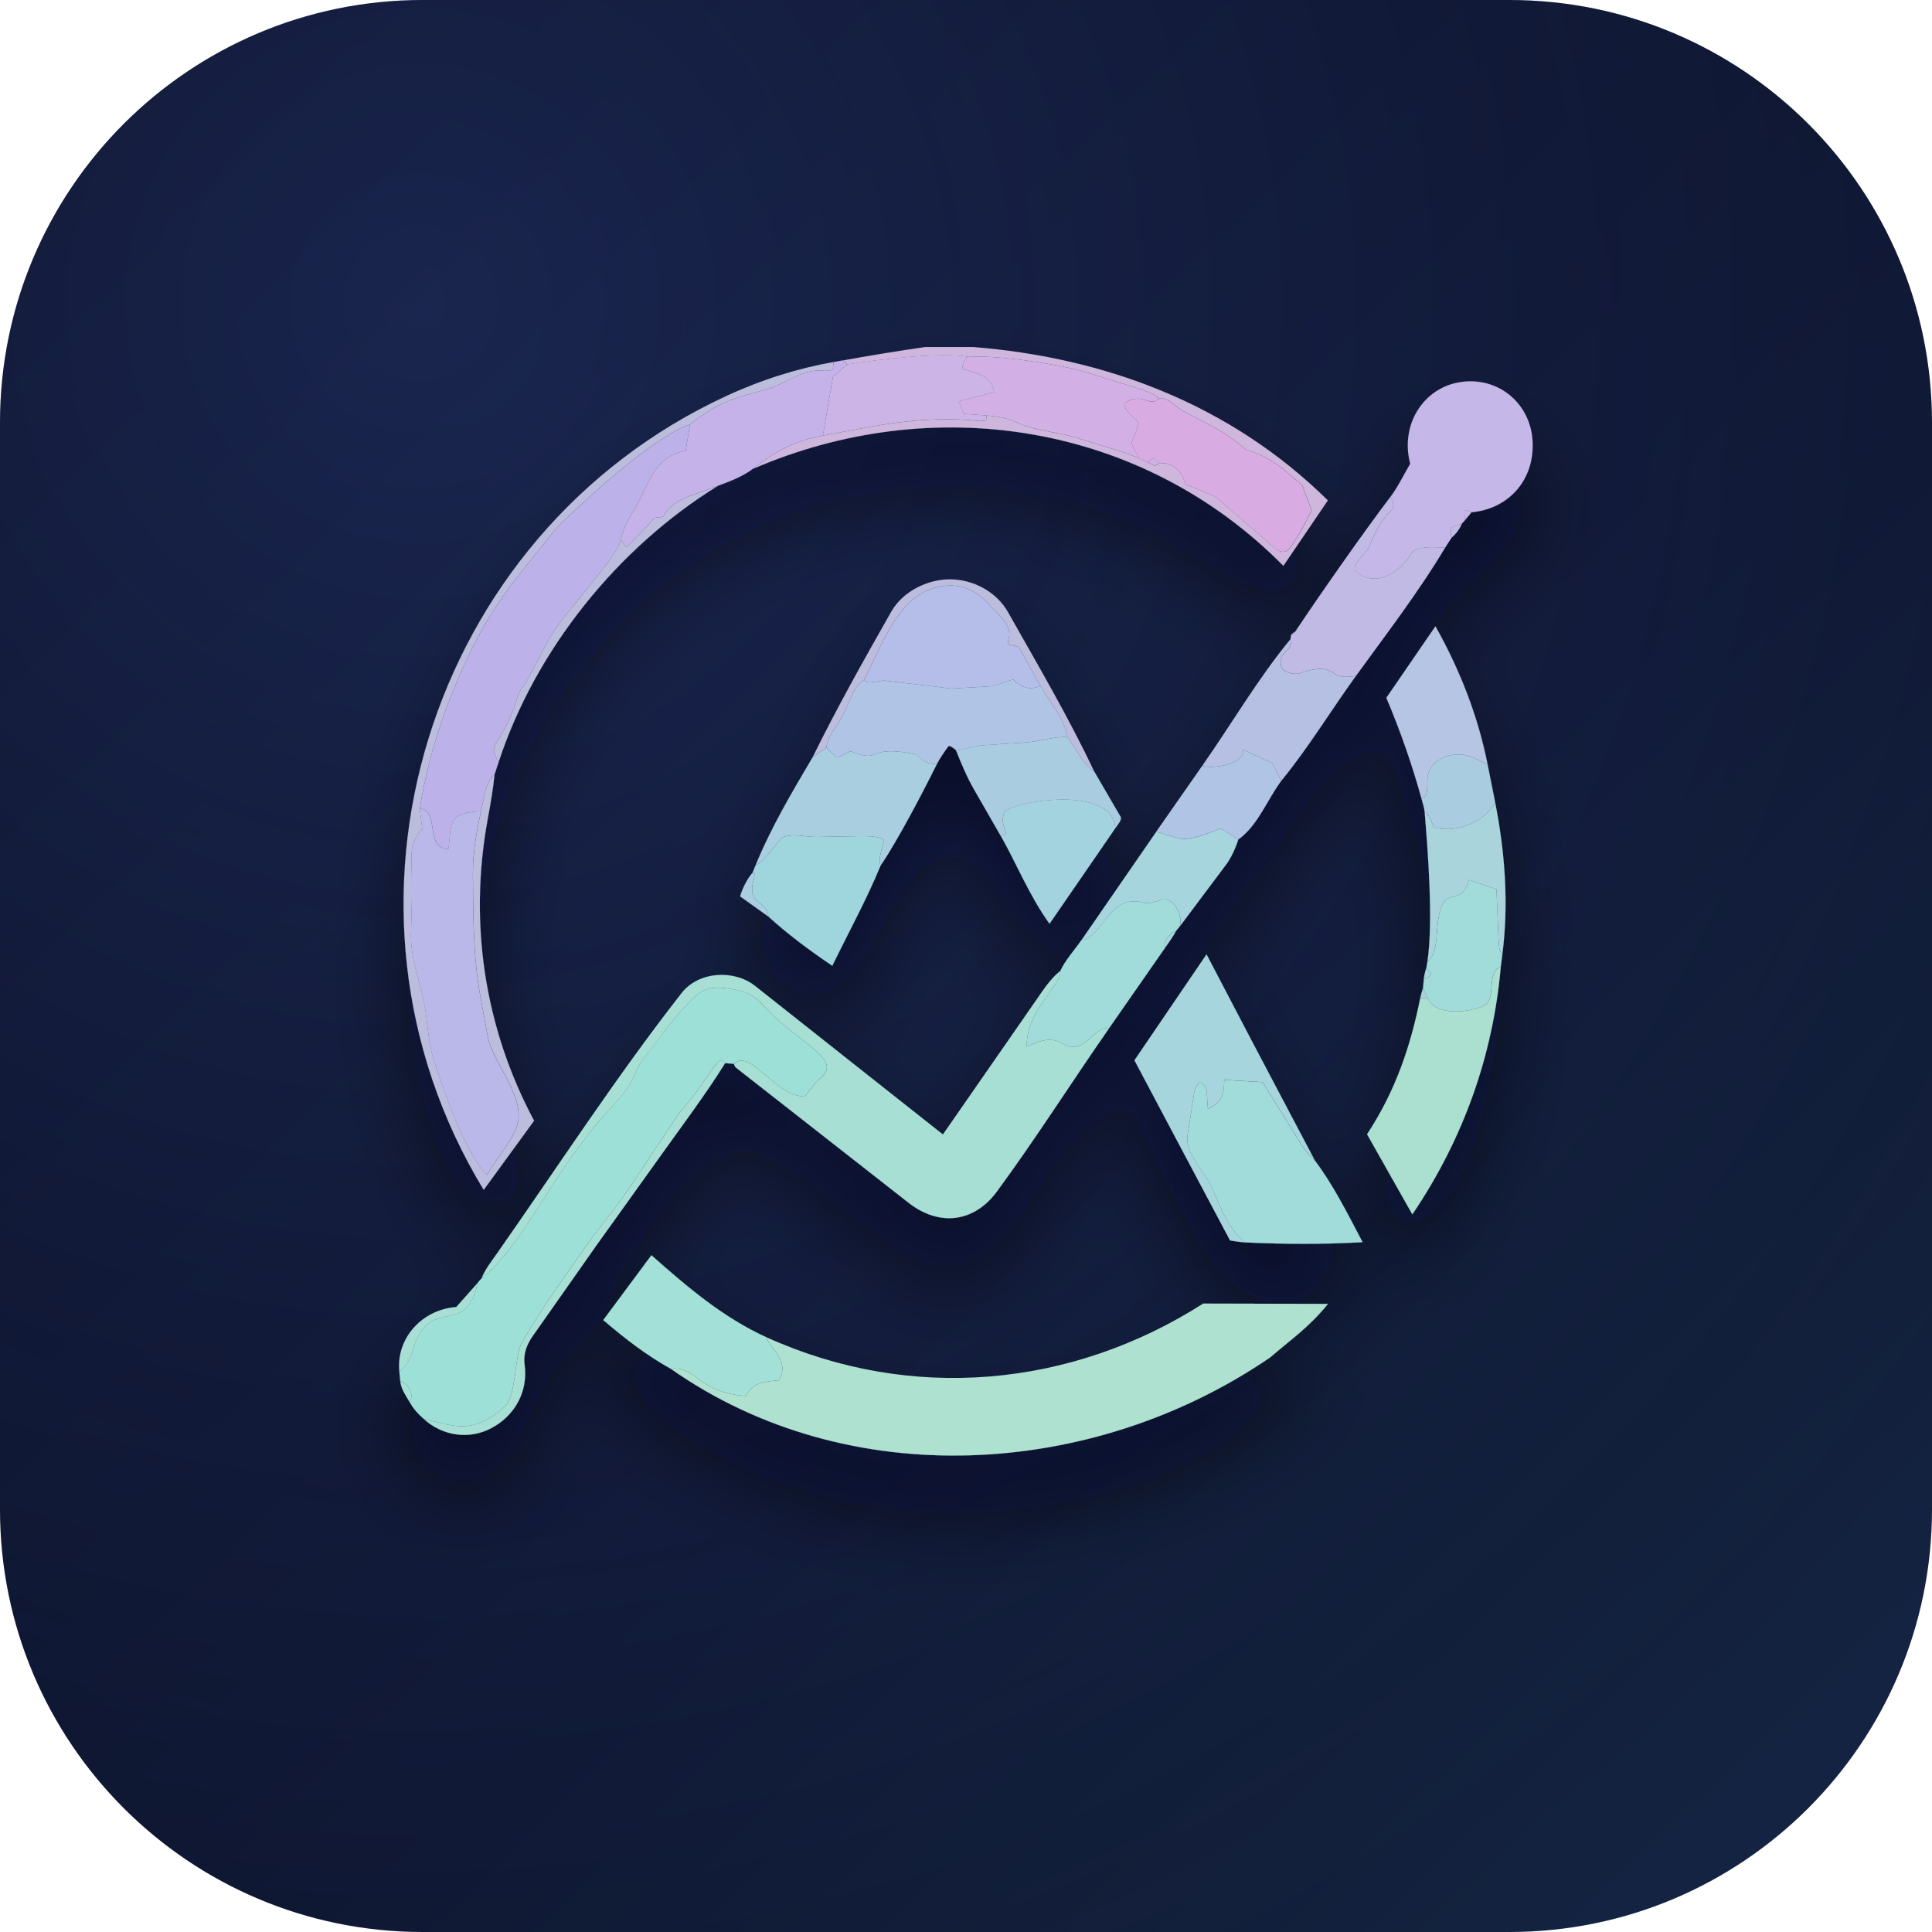
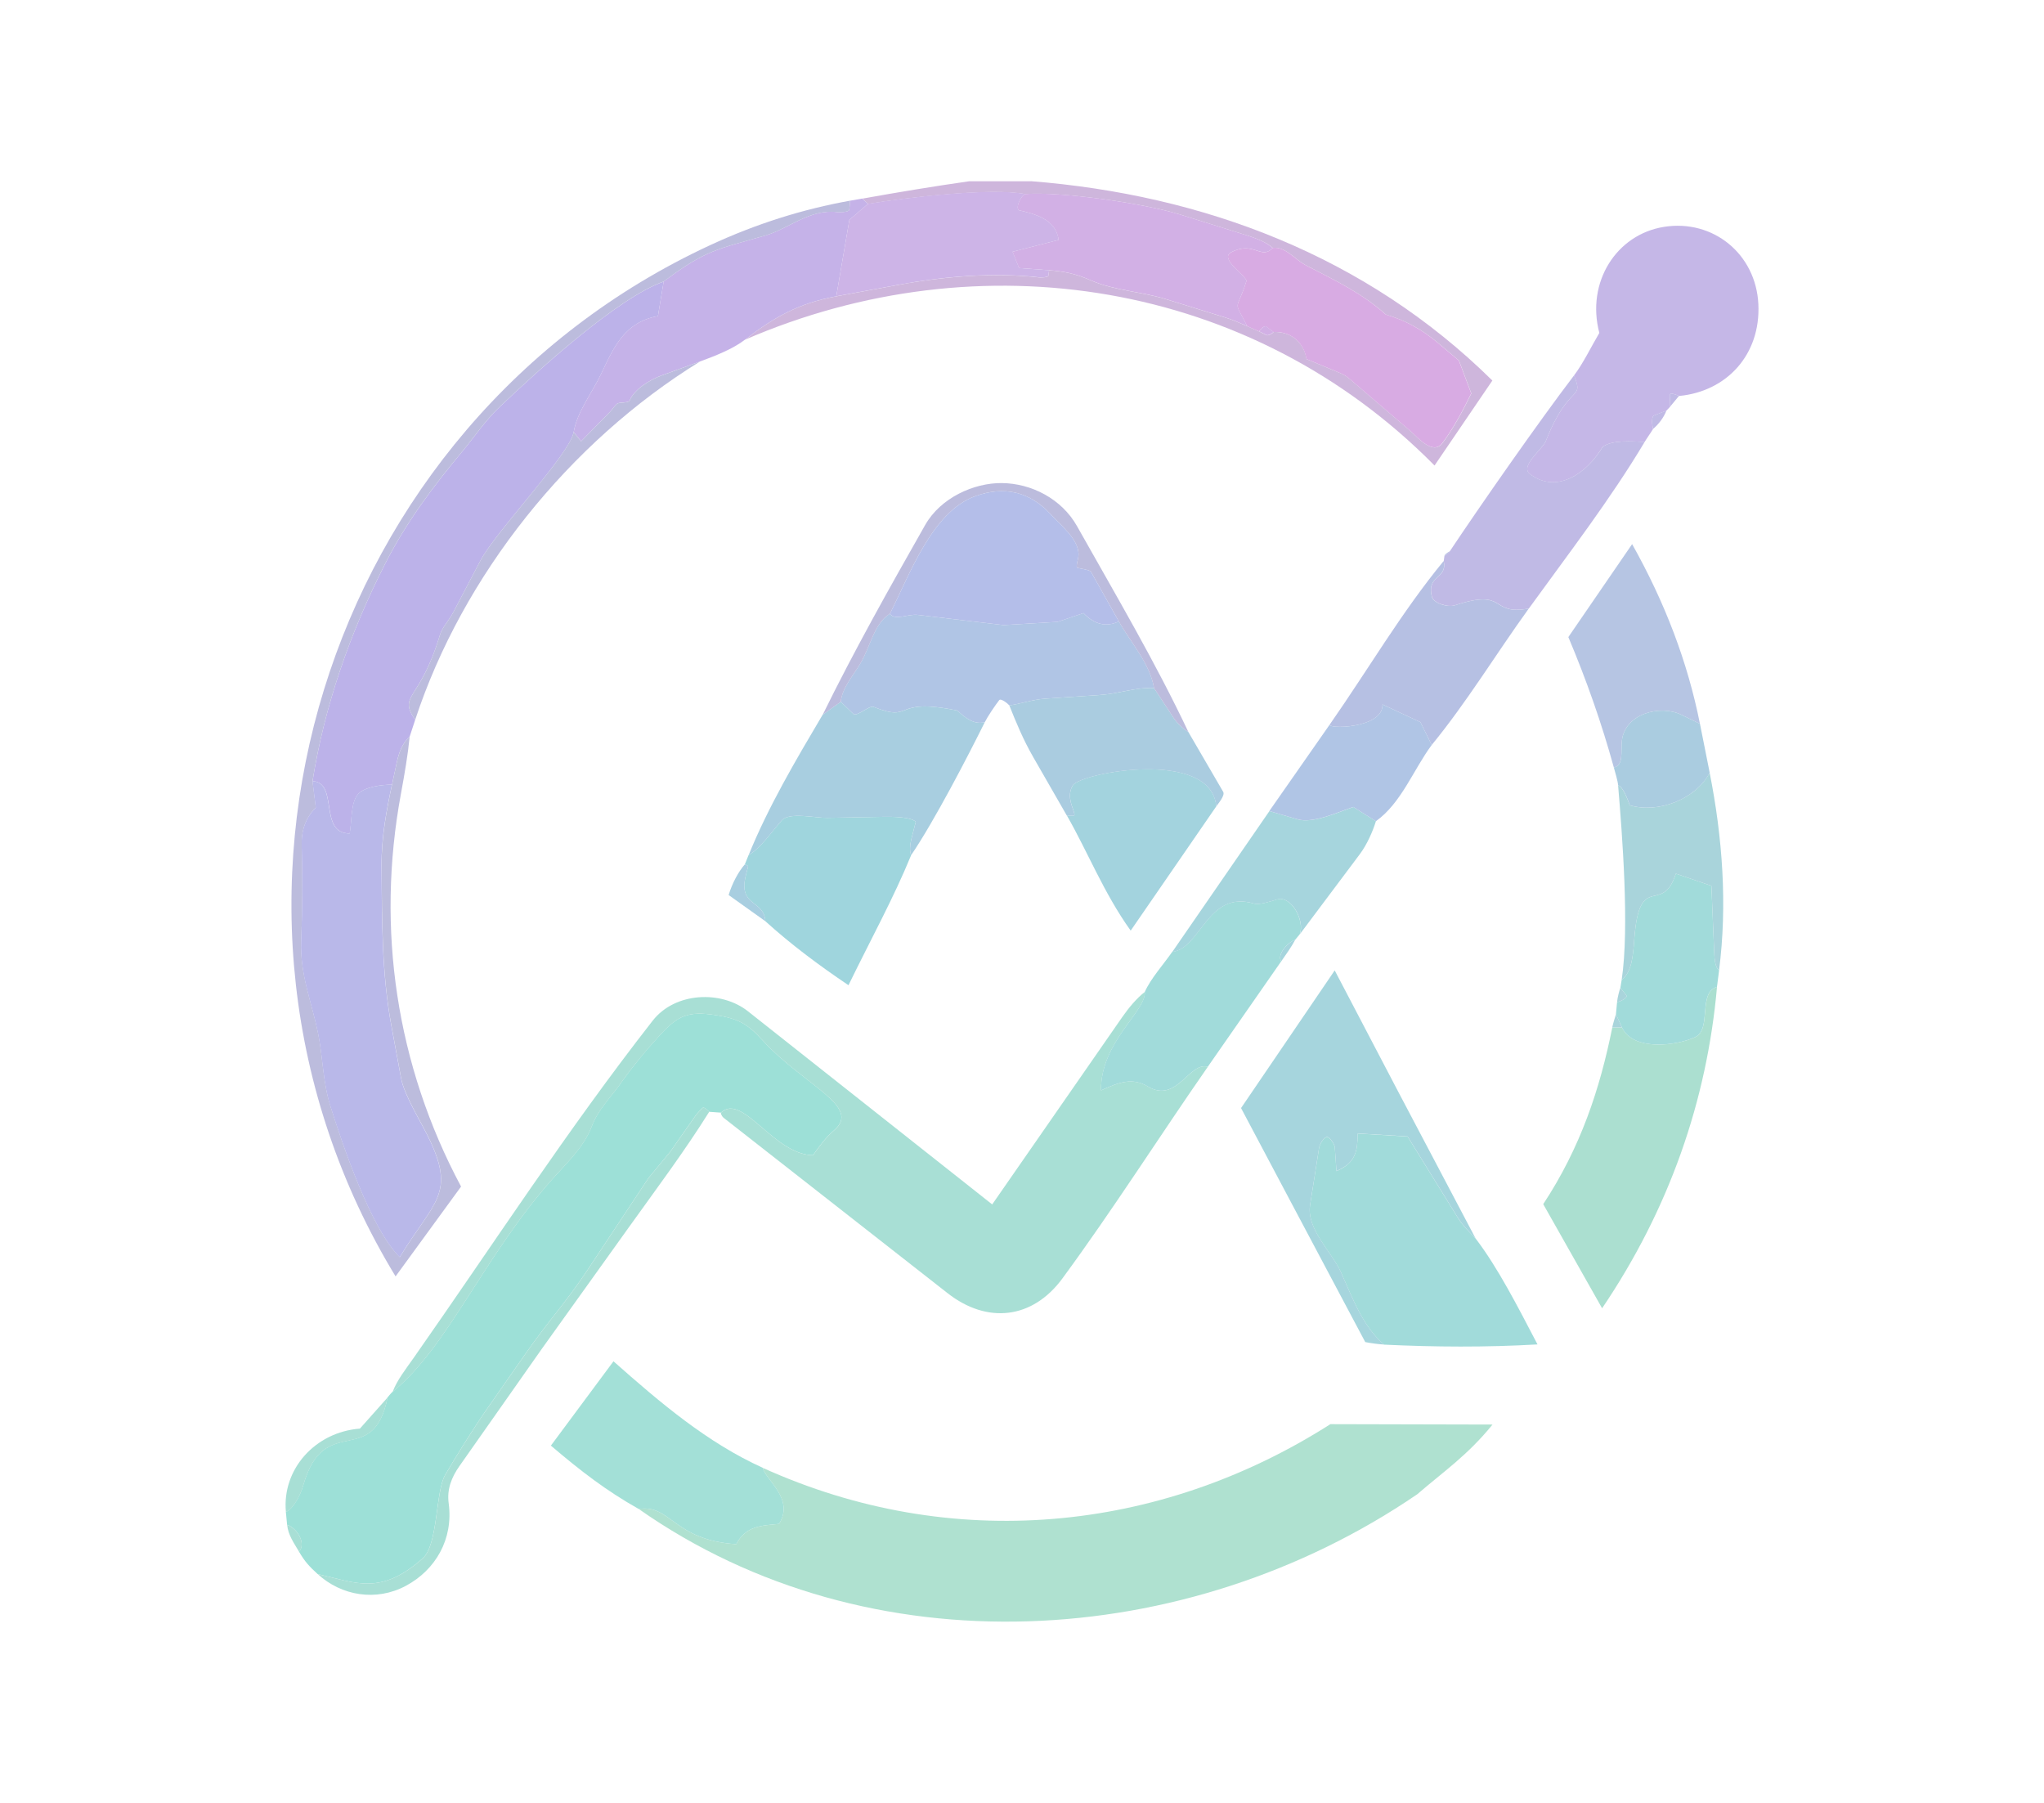
- <svg xmlns="http://www.w3.org/2000/svg" viewBox="0 0 1024 1024" role="img" aria-label="AlgoBets Ai app icon">
+ <svg xmlns="http://www.w3.org/2000/svg" id="Layer_1" version="1.1" viewBox="0 0 463.76 409">
  <defs>
-     <linearGradient id="bg" x1="0.02" y1="0.0" x2="0.98" y2="1.0">
-       <stop offset="0%" stop-color="#070b1a" />
-       <stop offset="28%" stop-color="#0b1227" />
-       <stop offset="58%" stop-color="#0f1731" />
-       <stop offset="82%" stop-color="#12203b" />
-       <stop offset="100%" stop-color="#152546" />
-     </linearGradient>
-     <radialGradient id="glow" cx="0.22" cy="0.16" r="1.05">
-       <stop offset="0%" stop-color="#5a7dff" stop-opacity="0.20" />
-       <stop offset="35%" stop-color="#4f69e1" stop-opacity="0.12" />
-       <stop offset="65%" stop-color="#3851bb" stop-opacity="0.06" />
-       <stop offset="100%" stop-color="#000000" stop-opacity="0" />
-     </radialGradient>
-     <filter id="shadow" x="-20%" y="-20%" width="140%" height="140%">
-       <feDropShadow dx="0" dy="18" stdDeviation="12" flood-color="#02040d" flood-opacity="0.55" />
-     </filter>
-   </defs>
-   <rect x="0" y="0" width="1024" height="1024" rx="224" fill="url(#bg)" />
-   <rect x="0" y="0" width="1024" height="1024" rx="224" fill="url(#glow)" />
-   <g transform="translate(95 110) scale(1.798)" filter="url(#shadow)">
-     <defs>
-       <style>
+     <style>
      .st0 {
        fill: #b6c5e3;
      }

      .st1 {
        fill: #9fd5dd;
      }

      .st2 {
        fill: #a3d3de;
      }

      .st3 {
        fill: #c0bae5;
      }

      .st4 {
        fill: #a1dbda;
      }

      .st5 {
        fill: #b4bee9;
      }

      .st6 {
        fill: #afe1d0;
      }

      .st7 {
        fill: #c5b7e7;
      }

      .st8 {
        fill: #bcb2e9;
      }

      .st9 {
        fill: #a9d4db;
      }

      .st10 {
        fill: #d2b0e5;
      }

      .st11 {
        fill: #a6d5dd;
      }

      .st12 {
        fill: #b0c5e5;
      }

      .st13 {
        fill: #b9b8e9;
      }

      .st14 {
        fill: #aacce0;
      }

      .st15 {
        fill: #c5b2e8;
      }

      .st16 {
        fill: #a3e0d7;
      }

      .st17 {
        fill: #9de0d7;
      }

      .st18 {
        fill: #abdfd0;
      }

      .st19 {
        fill: #ceb6dc;
      }

      .st20 {
        fill: #a8cee0;
      }

      .st21 {
        fill: #bcbcdd;
      }

      .st22 {
        fill: #d8abe3;
      }

      .st23 {
        fill: #a8dfd5;
      }

      .st24 {
        fill: #b6c0e3;
      }

      .st25 {
        fill: #cdb4e7;
      }
    </style>
-     </defs>
-     <path class="st6" d="M144.91,342.33c7.33-1.1,7.82,7.05,22.13,7.99,2.15-4.09,5.54-4.21,9.72-4.6,3.56-5.74-3.09-9.95-3.68-12.71,42.66,19.32,89.93,14.86,128.77-9.92l36.79.09c-5.71,7.03-11.12,10.66-17.09,15.82-52.3,35.7-124.31,40.04-176.63,3.33Z" />
-     <path class="st17" d="M163.59,252.42l-2.67-.19c-.3-.24-1.13-1.2-1.49-.9s-1.3,1.29-1.63,1.77l-5.76,8.22-4.91,5.93-13.54,20.42c-5.59,8.43-8.49,11.02-14.82,20.09l-8.3,11.9c-3.03,4.35-6.91,10.56-9.48,14.96-2.19,3.76-1.59,15.81-5.07,18.9-9.62,8.55-15.18,5.53-23.86,3.57-1.92-1.76-2.89-2.8-4.21-5.06,1.67-1.91-.42-5.33-2.71-6.11l-.28-2.91c1.66-.7,3.27-3.72,3.94-6.05,4.78-16.87,15.82-3.47,19.13-19.94.3-.34.8-1,1.14-1.27,12.54-10.13,20.57-30.6,36.23-48.24,3.39-3.81,7.14-7.23,8.97-12.01,1.46-3.82,4.16-6.38,6.38-9.5,2.79-3.94,5.77-7.57,8.98-11.07,4.15-4.52,6.39-5.63,12.88-4.62,5.01.78,7.08,1.94,10.51,5.7,9.31,10.2,22.57,14.95,16.24,20.4-1.9,1.63-3.27,3.48-4.8,5.67-8.99-.16-15.94-14.24-20.88-9.68Z" />
-     <path class="st23" d="M259.75,225.03c.34,4.36-10.06,11.36-9.94,22.35,4.24-1.94,7.14-2.97,10.68-.87,6.53,3.89,9.34-5.73,13.55-4.49-11,15.8-21.48,32.35-32.99,48.01-6.78,9.23-17.06,10.39-26.06,3.34l-50.78-39.76c-.54-.42-.76-1.19-.62-1.2,4.94-4.56,11.89,9.52,20.88,9.68,1.53-2.19,2.9-4.04,4.8-5.67,6.33-5.45-6.93-10.19-16.24-20.4-3.43-3.76-5.5-4.91-10.51-5.7-6.49-1.02-8.73.1-12.88,4.62-3.21,3.5-6.19,7.13-8.98,11.07-2.21,3.12-4.92,5.68-6.38,9.5-1.82,4.78-5.58,8.2-8.97,12.01-15.66,17.64-23.69,38.11-36.23,48.24,1.07-2.75,2.84-4.95,4.84-7.8,18.05-25.75,34.88-51.73,54.17-76.41,5.12-6.54,15.6-6.89,21.61-2.13l55.42,43.82,29.45-42.42c1.59-2.29,3.38-4.4,5.18-5.79Z" />
-     <path class="st7" d="M380.94,89.82c-.69-.28-2.1-.88-2.08-.2l.08,2.64-.85.9-2.79,1.09c-.73.28-.39,2.58-.24,3.07-.49.82-1.45,2.16-1.93,2.97-2.68-.21-7.65-.5-9.56,1.16-3.62,6.06-10.43,10.69-16.49,6.07-2.27-1.84,2.87-5.53,3.64-7.46,5.35-13.49,8.76-8.95,6.41-14.89,2.02-2.64,3.88-6.49,5.74-9.64-3.03-11.51,3.86-22.33,14.65-24.06,11.16-1.79,20.87,6.15,21.43,17.5.57,11.49-7.19,19.85-17.99,20.86Z" />
-     <g>
-       <path class="st4" d="M334.76,280.92c5.09,6.65,9.58,15.47,14.08,24.08-11.7.68-23.29.6-34.81.05-4.87-4.23-6.99-10.22-9.84-16.54-1.99-4.42-7.81-9.67-6.95-15.11l2.04-12.96c.13-.81,1.08-2.54,1.87-2.47.58.05,1.65,1.64,1.7,2.31l.38,5.41c4.42-1.93,4.76-4.53,4.82-8.53l11.31.67,11.43,18.47c1.13,1.83,2.89,3.49,3.97,4.64Z" />
-       <path class="st11" d="M334.76,280.92c-1.08-1.14-2.84-2.81-3.97-4.64l-11.43-18.47-11.31-.67c-.06,4.01-.4,6.61-4.82,8.53l-.38-5.41c-.05-.68-1.12-2.26-1.7-2.31-.78-.07-1.74,1.66-1.87,2.47l-2.04,12.96c-.86,5.44,4.96,10.69,6.95,15.11,2.85,6.32,4.96,12.32,9.84,16.54-1.1-.05-3.1-.32-4.27-.56l-16.68-31.4-11.5-21.69,21.25-31.23,14.39,27.48,17.54,33.26Z" />
-     </g>
-     <path class="st16" d="M173.08,333.01c.59,2.75,7.25,6.97,3.68,12.71-4.18.39-7.56.51-9.72,4.6-14.31-.93-14.8-9.09-22.13-7.99-7.35-4.14-13.07-8.54-19.92-14.37l14.2-19.13c10.71,9.49,21.32,18.48,33.89,24.17Z" />
-     <path class="st4" d="M294.91,211.94l-1.04,1.25c-1.76.62-4.21,3.41-3.18,4.9l-16.66,23.93c-4.21-1.23-7.02,8.38-13.55,4.49-3.54-2.1-6.44-1.07-10.68.87-.12-11,10.28-17.99,9.94-22.35,1.35-3.06,4.31-6.31,6.2-9.06,6.6-.87,7.99-14.06,18.53-11,1.3.38,3.59-.43,5.29-.93,3.22-.94,6.32,4.85,5.14,7.89Z" />
-     <path class="st3" d="M373.14,100.28c-7.78,13.04-17.34,25.43-26.26,37.77-9.06,1.67-4.7-4.72-16.75-.74-1.63.54-4.88-.47-5.25-1.96-1.25-4.99,3.57-3.88,2.69-8.09l.16-1.16c.34-.26.99-.7,1.21-1.03,6.77-10.17,20.19-29.42,28.2-39.91,2.35,5.94-1.06,1.4-6.41,14.89-.77,1.93-5.9,5.63-3.64,7.46,6.07,4.61,12.87-.02,16.49-6.07,1.91-1.66,6.88-1.37,9.56-1.16Z" />
-     <path class="st24" d="M346.87,138.05c-7.43,10.28-14.02,21.19-22.03,30.96l-2.56-5.18-8.61-4.02c.25,5.6-13.26,5.68-11.87,4.42,8.56-12.25,16.22-25.39,25.75-36.96.87,4.2-3.94,3.1-2.69,8.09.37,1.49,3.62,2.5,5.25,1.96,12.05-3.98,7.69,2.41,16.75.74Z" />
-     <path class="st11" d="M312.18,186.3c-.71,2.3-2,5.27-3.66,7.49l-13.6,18.15c1.18-3.04-1.92-8.84-5.14-7.89-1.7.5-3.99,1.3-5.29.93-10.54-3.06-11.93,10.12-18.53,11l22.06-31.98,6.33,1.86c3.49,1.03,8.76-1.42,12.71-2.78l5.14,3.23Z" />
-     <path class="st12" d="M324.84,169.01c-4.11,5.52-6.91,13.21-12.66,17.29l-5.14-3.23c-3.95,1.36-9.22,3.81-12.71,2.78l-6.33-1.86,13.8-19.76c-1.39,1.26,12.12,1.18,11.87-4.42l8.61,4.02,2.56,5.18Z" />
-     <path class="st23" d="M160.92,252.22c-5.61,8.97-11.98,17.46-18.35,26.36l-8.04,11.23-11.61,16.21-18.7,26.61c-1.75,2.5-2.85,5.22-2.42,8.39,1.11,8.16-3,15.16-9.72,18.75s-14.59,2.29-20.01-2.68c8.68,1.96,14.23,4.98,23.86-3.57,3.48-3.09,2.88-15.15,5.07-18.9,2.57-4.4,6.44-10.61,9.48-14.96l8.3-11.9c6.33-9.08,9.22-11.66,14.82-20.09l13.54-20.42,4.91-5.93,5.76-8.22c.33-.48,1.28-1.47,1.63-1.77s1.18.65,1.49.9Z" />
-     <path class="st23" d="M64.87,343.03c-.92-9.65,6.57-18.14,16.79-18.93l6.28-7.06c-3.31,16.47-14.35,3.07-19.13,19.94-.66,2.33-2.28,5.35-3.94,6.05Z" />
-     <path class="st23" d="M67.86,352.04c-1.11-1.92-2.48-3.72-2.71-6.11,2.29.78,4.38,4.2,2.71,6.11Z" />
-     <path class="st11" d="M293.88,213.19c-.86,1.63-2.17,3.44-3.18,4.9-1.03-1.49,1.42-4.28,3.18-4.9Z" />
-     <path class="st3" d="M378.09,93.15c-.6,1.57-1.75,3.09-3.03,4.16-.15-.49-.49-2.79.24-3.07l2.79-1.09Z" />
-     <g>
-       <path class="st18" d="M389.57,223.9c-2.29,25.75-10.81,50.34-26.07,72.9l-13.36-23.62c8.46-12.84,12.85-26.06,15.67-40.08h2.21c2.46,5.36,12.24,4.23,16.63,2.17,3.77-1.77.54-10.11,4.92-11.37Z" />
-       <path class="st0" d="M385.7,164.21l-4.23-2.06c-4.82-2.34-12.8-.24-13.48,5.89-.28,2.48.45,5.6-1.83,6.07-2.75-9.98-6.17-19.74-10.32-29.58l14.47-21.09c7.46,13.28,12.6,26.77,15.39,40.77Z" />
-       <path class="st4" d="M390.05,220.1l-.49,3.8c-4.38,1.26-1.15,9.6-4.92,11.37-4.39,2.06-14.17,3.19-16.63-2.18l-1.37-2.99.26-2.82c.26.19,2.56-.91,2.1-1.49l-1.36-1.69.3-1.81c2.36-1.79,2.58-5.55,2.87-9.36,1.18-15.49,6.32-5.09,9.42-14.73l8.07,2.76.59,14.17c.09,2.06.13,4.31,1.16,4.97Z" />
-       <path class="st9" d="M390.05,220.1c-1.03-.66-1.07-2.91-1.16-4.97l-.59-14.17-8.07-2.76c-3.1,9.64-8.24-.76-9.42,14.73-.29,3.81-.51,7.57-2.87,9.36,1.79-11.91.11-33.1-.81-44.11.98.18,2.02,2.77,2.66,4.51,6.42,1.9,14.94-1.34,18.11-7.39,2.92,14.65,4.04,29.98,2.14,44.8Z" />
-       <path class="st14" d="M385.7,164.21l2.21,11.09c-3.17,6.05-11.7,9.29-18.11,7.39-.63-1.75-1.68-4.34-2.66-4.51-.09-1.04-.68-2.99-.98-4.07,2.28-.47,1.56-3.58,1.83-6.07.68-6.13,8.66-8.23,13.48-5.89l4.23,2.06Z" />
-       <path class="st9" d="M366.9,227.28c.08-.89.48-2.51.74-3.18l1.36,1.69c.46.58-1.83,1.67-2.1,1.49Z" />
-       <path class="st9" d="M368.01,233.09h-2.21c.17-.82.57-2.14.84-2.99l1.37,2.99Z" />
-     </g>
-     <path class="st3" d="M380.94,89.82l-2.01,2.43-.08-2.64c-.02-.68,1.39-.08,2.08.2Z" />
-     <path class="st24" d="M327.72,126.11c.05-.38.99-.96,1.21-1.03-.22.33-.87.78-1.21,1.03Z" />
-     <g>
-       <path class="st12" d="M253.86,140.97c2.78,4.96,7.04,9.51,7.99,15.14-4.1-.26-7.73,1.24-12.25,1.55l-12.4.84c-3.08.21-5.67,1.21-8.19,1.53-.32-.39-1.91-1.68-2.3-1.19-.97,1.24-2.67,3.78-3.28,5.01-2.26.52-4.04-.62-6.2-2.64-14.99-3.14-9.78,2.86-19.05-.85-.92-.37-3.82,2.31-4.55,1.61l-2.88-2.76c.35-3.15,2.62-5.66,4.41-8.63,2.39-3.97,3.08-9.06,6.74-11.35,1.18,1.67,4.04,0,6.37.27l19.43,2.31,12.23-.73,5.9-1.99c2.43,2.55,5.12,3.27,8.02,1.88Z" />
-       <path class="st1" d="M206.73,194c-4.02,9.81-9.03,18.86-14.22,29.51-6.79-4.57-13.14-9.33-18.85-14.51-.34-4.99-6.25-3.23-4.43-10.43l.48-1.9c.07-.3-.21-.34-.72-.57l.85-2.1c2.73-1.58,5-5.01,7.54-7.89,1.71-1.94,7.66-.52,10.3-.57l12.62-.23c2.45-.05,6.44.04,7.47,1.13-.81,3.47-1.76,5.62-1.05,7.56Z" />
-       <path class="st20" d="M223.43,163.85c-3.83,7.72-11.47,22.48-16.7,30.15-.71-1.95.24-4.1,1.05-7.56-1.03-1.09-5.02-1.18-7.47-1.13l-12.62.23c-2.64.05-8.59-1.37-10.3.57-2.54,2.88-4.81,6.3-7.54,7.89,4.51-11.08,10.71-21.56,16.81-31.87l4.09-2.92,2.88,2.76c.73.7,3.64-1.98,4.55-1.61,9.27,3.72,4.05-2.28,19.05.85,2.16,2.02,3.94,3.17,6.2,2.64Z" />
-       <path class="st2" d="M275.95,182.95l-19.41,28.18c-6.12-8.55-9.78-17.94-14.48-26.12l1.43.04c1.26.03-2.02-3.72-.1-6.86,1.8-2.94,31.46-8.43,32.57,4.75Z" />
-       <path class="st14" d="M261.85,156.11l4.4,6.71c.79,1.21,2.33,2.63,3.38,3.25l7.89,13.55c.48.83-1.02,2.54-1.57,3.33-1.11-13.18-30.77-7.68-32.57-4.75-1.92,3.14,1.36,6.89.1,6.86l-1.43-.04-7.65-13.31c-2.28-3.97-3.86-7.84-5.4-11.68,2.52-.32,5.11-1.32,8.19-1.53l12.4-.84c4.53-.31,8.16-1.8,12.25-1.55Z" />
-       <path class="st21" d="M269.62,166.07c-1.04-.62-2.58-2.04-3.38-3.25l-4.4-6.71c-.95-5.62-5.2-10.18-7.99-15.14l-6.32-11.25c-.25-.44-2.5-.74-2.99-.88-.65-.19.22-1.98.17-3.22-.14-3.4-3.99-6.43-6.31-8.94-4.74-5.13-10.55-6.52-17.18-4.1-9.77,3.57-14.83,17.82-19.31,26.65-3.66,2.29-4.35,7.38-6.74,11.35-1.79,2.97-4.07,5.48-4.41,8.63l-4.09,2.92c7.12-14.5,15.07-28.65,23.24-43.03,3.52-6.19,11.05-9.56,17.37-9.51,6.77.06,13.61,3.61,17.07,9.75,8.87,15.76,17.79,30.86,25.28,46.73Z" />
-       <path class="st20" d="M173.66,209l-8.34-5.95c.76-2.57,2.23-5.34,3.67-6.95.51.23.79.27.72.57l-.48,1.9c-1.82,7.2,4.09,5.44,4.43,10.43Z" />
-       <path class="st5" d="M253.86,140.97c-2.9,1.39-5.59.67-8.02-1.88l-5.9,1.99-12.23.73-19.43-2.31c-2.33-.28-5.19,1.4-6.37-.27,4.48-8.83,9.55-23.09,19.31-26.65,6.63-2.42,12.44-1.03,17.18,4.1,2.32,2.51,6.17,5.53,6.31,8.94.05,1.24-.82,3.03-.17,3.22.49.14,2.74.44,2.99.88l6.32,11.25Z" />
-     </g>
-     <g>
-       <path class="st19" d="M233.86,41.1c39.11,3.08,76.04,16.91,104.74,45.23l-13.12,19.28c-41.61-42.13-103.24-51.59-156.45-28.54,6.65-5.14,12.16-8.26,20.71-9.84l14.2-2.62c10.34-1.91,21.52-2.84,31.88-1.67.39.04,1.99-.01,2.04-.37l.17-1.25c3.35.24,6.03.77,9.48,2.29,5.25,2.31,11.52,2.56,16.98,4.25l13.65,4.22c1.53.47,3.58,1.36,4.87,1.93l2.68,1.19,1.67.84c.43.22,1.56-.55,1.59-.72,3.55-.15,6.8,1.94,7.49,6.14l7.57,3.15c1.58.66,2.06,1.22,3.74,2.66l12.4,10.63c1.49,1.28,4.97,5.48,7.12,2.64,2.45-3.23,4.8-7.65,6.56-11.28l-2.8-7.46-4.85-4.08c-3.53-2.96-7.34-5.08-11.72-6.35-5.39-4.84-11.55-7.78-18.04-11.12-2.67-1.37-4.73-4.37-7.63-4-1.75-1.55-4.33-2.37-7.11-3.24l-13.83-4.31c-8.27-2.58-27.23-5.3-35.21-4.66-7.84-1.5-27.3.82-35.67,2.23l-1.29-1.21c8-1.44,16.21-2.8,24.22-3.94h14Z" />
-       <path class="st8" d="M150.58,63.87l-1.3,7.84c-7.48,1.35-9.95,6.88-12.85,13.03-2.1,4.46-5.45,8.54-6.27,13.29-.87,5.02-17.67,22.5-21.17,29.17l-6.17,11.75c-.94,1.79-2.5,3.39-3.01,5.1-4.57,15.25-9.56,13.34-5.62,19.29l-1.25,3.8c-1.61,1.42-2.41,3.43-2.93,5.88l-1.07,4.99c-2.4,0-6.21.52-7.65,2.1-1.73,1.89-1.42,6.02-1.94,8.98-7.15-.01-2.41-11.59-8.44-11.88,2.69-16.97,8.51-33.69,16.48-49.32,4.89-9.58,10.89-17.53,17.71-25.73,2.62-3.15,4.97-6.69,8.15-9.73,8.76-8.36,26.98-24.93,37.33-28.55Z" />
-       <path class="st15" d="M195.64,45.04l1.29,1.21-4.22,3.64-2.97,17.33c-8.55,1.58-14.05,4.7-20.71,9.84-2.78,2.15-6.99,3.77-10.22,4.95l-8.67,3.15c-2.69.98-6.22,3.13-7.3,5.73-.22.53-2.22.34-2.74.65s-1.16,1.35-1.8,2l-6.46,6.57-1.68-2.09c.83-4.74,4.17-8.83,6.27-13.29,2.9-6.15,5.36-11.67,12.85-13.03l1.3-7.84c9.77-7.33,12.3-7.31,23.11-10.45,5.22-1.51,10.02-6.05,16.26-5.3.59.07,2.68.02,2.74-.53l.2-2.05,2.75-.49Z" />
-       <path class="st21" d="M192.89,45.54l-.2,2.05c-.05.55-2.15.61-2.74.53-6.25-.75-11.05,3.79-16.26,5.3-10.82,3.13-13.34,3.11-23.11,10.45-10.35,3.62-28.57,20.19-37.33,28.55-3.18,3.04-5.53,6.58-8.15,9.73-6.82,8.2-12.83,16.15-17.71,25.73-7.97,15.63-13.79,32.35-16.48,49.32l.75,6.02c-2.28,2.23-3.3,5.14-3.2,8.51.22,7.42.17,14.48-.12,21.84s2.38,13.77,3.82,20.76c1.11,5.4,1.08,11.07,2.78,16.49,2.65,8.44,9.16,27.89,15.77,34.37,7.8-12.83,12.92-14.26,6.36-27.48-1.76-3.54-5.36-9.39-6.05-13.07l-2.21-11.95c-2.2-11.89-2.13-24.09-2.23-36.13-.06-6.49,1.11-12.68,2.37-18.57l1.07-4.99c.53-2.44,1.33-4.45,2.93-5.88-.4,4.06-1.12,8.29-2,13.06-5.63,30.58-1.06,61.48,13.66,89.01l-14.86,20.38c-50.82-83.65-16.28-193.34,71.37-233.95,10.52-4.88,21.08-8.18,31.79-10.1Z" />
-       <path class="st21" d="M158.81,82.02c-29.69,18.31-53.83,48.47-64.62,81.32-3.94-5.95,1.06-4.04,5.62-19.29.51-1.71,2.07-3.31,3.01-5.1l6.17-11.75c3.5-6.66,20.29-24.15,21.17-29.17l1.68,2.09,6.46-6.57c.64-.65,1.27-1.69,1.8-2s2.52-.11,2.74-.65c1.08-2.6,4.61-4.75,7.3-5.73l8.67-3.15Z" />
-       <path class="st22" d="M288.76,56.24c2.91-.37,4.96,2.62,7.63,4,6.5,3.34,12.65,6.28,18.04,11.12,4.38,1.27,8.2,3.39,11.72,6.35l4.85,4.08,2.8,7.46c-1.76,3.63-4.11,8.05-6.56,11.28-2.15,2.83-5.63-1.37-7.12-2.64l-12.4-10.63c-1.68-1.44-2.16-2-3.74-2.66l-7.57-3.15c-.68-4.2-3.94-6.29-7.49-6.14l-1.65-1.24c-.42-.31-1.47.86-1.61,1.12l-2.68-1.19c-3.26-6.42-2.47-2.93-.2-10.2.32-1.02-6.32-5.06-3.43-6.57,5.14-2.68,6.77,1.86,9.4-.98Z" />
-       <path class="st10" d="M288.76,56.24c-2.62,2.84-4.26-1.69-9.4.98-2.89,1.51,3.75,5.55,3.43,6.57-2.27,7.27-3.06,3.78.2,10.2-1.29-.57-3.34-1.46-4.87-1.93l-13.65-4.22c-5.46-1.69-11.73-1.94-16.98-4.25-3.45-1.52-6.13-2.04-9.48-2.29l-6.8-.49-1.48-3.7,10.45-2.68c-.6-4.75-5.5-5.91-9.03-6.74-.78-.61.44-3.26,1.44-3.67,7.98-.63,26.94,2.09,35.21,4.66l13.83,4.31c2.78.87,5.36,1.69,7.11,3.24Z" />
-       <path class="st25" d="M232.61,44.02c-1,.41-2.23,3.07-1.44,3.67,3.53.83,8.43,1.99,9.03,6.74l-10.45,2.68,1.48,3.7,6.8.49-.17,1.25c-.05.36-1.66.42-2.04.37-10.36-1.16-21.53-.24-31.88,1.67l-14.2,2.62,2.97-17.33,4.22-3.64c8.37-1.41,27.83-3.74,35.67-2.23Z" />
-       <path class="st13" d="M88.93,178c-1.27,5.89-2.43,12.08-2.37,18.57.1,12.04.03,24.24,2.23,36.13l2.21,11.95c.68,3.68,4.29,9.53,6.05,13.07,6.56,13.22,1.44,14.64-6.36,27.48-6.6-6.48-13.12-25.93-15.77-34.37-1.7-5.42-1.67-11.09-2.78-16.49-1.43-6.99-4.11-13.32-3.82-20.76s.34-14.42.12-21.84c-.1-3.38.93-6.28,3.2-8.51l-.75-6.02c6.03.29,1.29,11.87,8.44,11.88.52-2.96.22-7.09,1.94-8.98,1.45-1.58,5.26-2.1,7.65-2.1Z" />
-       <path class="st10" d="M288.94,75.29c-.04.17-1.16.94-1.59.72l-1.67-.84c.15-.27,1.2-1.44,1.61-1.12l1.65,1.24Z" />
-     </g>
+   </defs>
+   <path class="st6" d="M144.91,342.33c7.33-1.1,7.82,7.05,22.13,7.99,2.15-4.09,5.54-4.21,9.72-4.6,3.56-5.74-3.09-9.95-3.68-12.71,42.66,19.32,89.93,14.86,128.77-9.92l36.79.09c-5.71,7.03-11.12,10.66-17.09,15.82-52.3,35.7-124.31,40.04-176.63,3.33Z" />
+   <path class="st17" d="M163.59,252.42l-2.67-.19c-.3-.24-1.13-1.2-1.49-.9s-1.3,1.29-1.63,1.77l-5.76,8.22-4.91,5.93-13.54,20.42c-5.59,8.43-8.49,11.02-14.82,20.09l-8.3,11.9c-3.03,4.35-6.91,10.56-9.48,14.96-2.19,3.76-1.59,15.81-5.07,18.9-9.62,8.55-15.18,5.53-23.86,3.57-1.92-1.76-2.89-2.8-4.21-5.06,1.67-1.91-.42-5.33-2.71-6.11l-.28-2.91c1.66-.7,3.27-3.72,3.94-6.05,4.78-16.87,15.82-3.47,19.13-19.94.3-.34.8-1,1.14-1.27,12.54-10.13,20.57-30.6,36.23-48.24,3.39-3.81,7.14-7.23,8.97-12.01,1.46-3.82,4.16-6.38,6.38-9.5,2.79-3.94,5.77-7.57,8.98-11.07,4.15-4.52,6.39-5.63,12.88-4.62,5.01.78,7.08,1.94,10.51,5.7,9.31,10.2,22.57,14.95,16.24,20.4-1.9,1.63-3.27,3.48-4.8,5.67-8.99-.16-15.94-14.24-20.88-9.68Z" />
+   <path class="st23" d="M259.75,225.03c.34,4.36-10.06,11.36-9.94,22.35,4.24-1.94,7.14-2.97,10.68-.87,6.53,3.89,9.34-5.73,13.55-4.49-11,15.8-21.48,32.35-32.99,48.01-6.78,9.23-17.06,10.39-26.06,3.34l-50.78-39.76c-.54-.42-.76-1.19-.62-1.2,4.94-4.56,11.89,9.52,20.88,9.68,1.53-2.19,2.9-4.04,4.8-5.67,6.33-5.45-6.93-10.19-16.24-20.4-3.43-3.76-5.5-4.91-10.51-5.7-6.49-1.02-8.73.1-12.88,4.62-3.21,3.5-6.19,7.13-8.98,11.07-2.21,3.12-4.92,5.68-6.38,9.5-1.82,4.78-5.58,8.2-8.97,12.01-15.66,17.64-23.69,38.11-36.23,48.24,1.07-2.75,2.84-4.95,4.84-7.8,18.05-25.75,34.88-51.73,54.17-76.41,5.12-6.54,15.6-6.89,21.61-2.13l55.42,43.82,29.45-42.42c1.59-2.29,3.38-4.4,5.18-5.79Z" />
+   <path class="st7" d="M380.94,89.82c-.69-.28-2.1-.88-2.08-.2l.08,2.64-.85.9-2.79,1.09c-.73.28-.39,2.58-.24,3.07-.49.82-1.45,2.16-1.93,2.97-2.68-.21-7.65-.5-9.56,1.16-3.62,6.06-10.43,10.69-16.49,6.07-2.27-1.84,2.87-5.53,3.64-7.46,5.35-13.49,8.76-8.95,6.41-14.89,2.02-2.64,3.88-6.49,5.74-9.64-3.03-11.51,3.86-22.33,14.65-24.06,11.16-1.79,20.87,6.15,21.43,17.5.57,11.49-7.19,19.85-17.99,20.86Z" />
+   <g>
+     <path class="st4" d="M334.76,280.92c5.09,6.65,9.58,15.47,14.08,24.08-11.7.68-23.29.6-34.81.05-4.87-4.23-6.99-10.22-9.84-16.54-1.99-4.42-7.81-9.67-6.95-15.11l2.04-12.96c.13-.81,1.08-2.54,1.87-2.47.58.05,1.65,1.64,1.7,2.31l.38,5.41c4.42-1.93,4.76-4.53,4.82-8.53l11.31.67,11.43,18.47c1.13,1.83,2.89,3.49,3.97,4.64Z" />
+     <path class="st11" d="M334.76,280.92c-1.08-1.14-2.84-2.81-3.97-4.64l-11.43-18.47-11.31-.67c-.06,4.01-.4,6.61-4.82,8.53l-.38-5.41c-.05-.68-1.12-2.26-1.7-2.31-.78-.07-1.74,1.66-1.87,2.47l-2.04,12.96c-.86,5.44,4.96,10.69,6.95,15.11,2.85,6.32,4.96,12.32,9.84,16.54-1.1-.05-3.1-.32-4.27-.56l-16.68-31.4-11.5-21.69,21.25-31.23,14.39,27.48,17.54,33.26Z" />
+   </g>
+   <path class="st16" d="M173.08,333.01c.59,2.75,7.25,6.97,3.68,12.71-4.18.39-7.56.51-9.72,4.6-14.31-.93-14.8-9.09-22.13-7.99-7.35-4.14-13.07-8.54-19.92-14.37l14.2-19.13c10.71,9.49,21.32,18.48,33.89,24.17Z" />
+   <path class="st4" d="M294.91,211.94l-1.04,1.25c-1.76.62-4.21,3.41-3.18,4.9l-16.66,23.93c-4.21-1.23-7.02,8.38-13.55,4.49-3.54-2.1-6.44-1.07-10.68.87-.12-11,10.28-17.99,9.94-22.35,1.35-3.06,4.31-6.31,6.2-9.06,6.6-.87,7.99-14.06,18.53-11,1.3.38,3.59-.43,5.29-.93,3.22-.94,6.32,4.85,5.14,7.89Z" />
+   <path class="st3" d="M373.14,100.28c-7.78,13.04-17.34,25.43-26.26,37.77-9.06,1.67-4.7-4.72-16.75-.74-1.63.54-4.88-.47-5.25-1.96-1.25-4.99,3.57-3.88,2.69-8.09l.16-1.16c.34-.26.99-.7,1.21-1.03,6.77-10.17,20.19-29.42,28.2-39.91,2.35,5.94-1.06,1.4-6.41,14.89-.77,1.93-5.9,5.63-3.64,7.46,6.07,4.61,12.87-.02,16.49-6.07,1.91-1.66,6.88-1.37,9.56-1.16Z" />
+   <path class="st24" d="M346.87,138.05c-7.43,10.28-14.02,21.19-22.03,30.96l-2.56-5.18-8.61-4.02c.25,5.6-13.26,5.68-11.87,4.42,8.56-12.25,16.22-25.39,25.75-36.96.87,4.2-3.94,3.1-2.69,8.09.37,1.49,3.62,2.5,5.25,1.96,12.05-3.98,7.69,2.41,16.75.74Z" />
+   <path class="st11" d="M312.18,186.3c-.71,2.3-2,5.27-3.66,7.49l-13.6,18.15c1.18-3.04-1.92-8.84-5.14-7.89-1.7.5-3.99,1.3-5.29.93-10.54-3.06-11.93,10.12-18.53,11l22.06-31.98,6.33,1.86c3.49,1.03,8.76-1.42,12.71-2.78l5.14,3.23Z" />
+   <path class="st12" d="M324.84,169.01c-4.11,5.52-6.91,13.21-12.66,17.29l-5.14-3.23c-3.95,1.36-9.22,3.81-12.71,2.78l-6.33-1.86,13.8-19.76c-1.39,1.26,12.12,1.18,11.87-4.42l8.61,4.02,2.56,5.18Z" />
+   <path class="st23" d="M160.92,252.22c-5.61,8.97-11.98,17.46-18.35,26.36l-8.04,11.23-11.61,16.21-18.7,26.61c-1.75,2.5-2.85,5.22-2.42,8.39,1.11,8.16-3,15.16-9.72,18.75s-14.59,2.29-20.01-2.68c8.68,1.96,14.23,4.98,23.86-3.57,3.48-3.09,2.88-15.15,5.07-18.9,2.57-4.4,6.44-10.61,9.48-14.96l8.3-11.9c6.33-9.08,9.22-11.66,14.82-20.09l13.54-20.42,4.91-5.93,5.76-8.22c.33-.48,1.28-1.47,1.63-1.77s1.18.65,1.49.9Z" />
+   <path class="st23" d="M64.87,343.03c-.92-9.65,6.57-18.14,16.79-18.93l6.28-7.06c-3.31,16.47-14.35,3.07-19.13,19.94-.66,2.33-2.28,5.35-3.94,6.05Z" />
+   <path class="st23" d="M67.86,352.04c-1.11-1.92-2.48-3.72-2.71-6.11,2.29.78,4.38,4.2,2.71,6.11Z" />
+   <path class="st11" d="M293.88,213.19c-.86,1.63-2.17,3.44-3.18,4.9-1.03-1.49,1.42-4.28,3.18-4.9Z" />
+   <path class="st3" d="M378.09,93.15c-.6,1.57-1.75,3.09-3.03,4.16-.15-.49-.49-2.79.24-3.07l2.79-1.09Z" />
+   <g>
+     <path class="st18" d="M389.57,223.9c-2.29,25.75-10.81,50.34-26.07,72.9l-13.36-23.62c8.46-12.84,12.85-26.06,15.67-40.08h2.21c2.46,5.36,12.24,4.23,16.63,2.17,3.77-1.77.54-10.11,4.92-11.37Z" />
+     <path class="st0" d="M385.7,164.21l-4.23-2.06c-4.82-2.34-12.8-.24-13.48,5.89-.28,2.48.45,5.6-1.83,6.07-2.75-9.98-6.17-19.74-10.32-29.58l14.47-21.09c7.46,13.28,12.6,26.77,15.39,40.77Z" />
+     <path class="st4" d="M390.05,220.1l-.49,3.8c-4.38,1.26-1.15,9.6-4.92,11.37-4.39,2.06-14.17,3.19-16.63-2.18l-1.37-2.99.26-2.82c.26.19,2.56-.91,2.1-1.49l-1.36-1.69.3-1.81c2.36-1.79,2.58-5.55,2.87-9.36,1.18-15.49,6.32-5.09,9.42-14.73l8.07,2.76.59,14.17c.09,2.06.13,4.31,1.16,4.97Z" />
+     <path class="st9" d="M390.05,220.1c-1.03-.66-1.07-2.91-1.16-4.97l-.59-14.17-8.07-2.76c-3.1,9.64-8.24-.76-9.42,14.73-.29,3.81-.51,7.57-2.87,9.36,1.79-11.91.11-33.1-.81-44.11.98.18,2.02,2.77,2.66,4.51,6.42,1.9,14.94-1.34,18.11-7.39,2.92,14.65,4.04,29.98,2.14,44.8Z" />
+     <path class="st14" d="M385.7,164.21l2.21,11.09c-3.17,6.05-11.7,9.29-18.11,7.39-.63-1.75-1.68-4.34-2.66-4.51-.09-1.04-.68-2.99-.98-4.07,2.28-.47,1.56-3.58,1.83-6.07.68-6.13,8.66-8.23,13.48-5.89l4.23,2.06Z" />
+     <path class="st9" d="M366.9,227.28c.08-.89.48-2.51.74-3.18l1.36,1.69c.46.58-1.83,1.67-2.1,1.49Z" />
+     <path class="st9" d="M368.01,233.09h-2.21c.17-.82.57-2.14.84-2.99l1.37,2.99Z" />
+   </g>
+   <path class="st3" d="M380.94,89.82l-2.01,2.43-.08-2.64c-.02-.68,1.39-.08,2.08.2Z" />
+   <path class="st24" d="M327.72,126.11c.05-.38.99-.96,1.21-1.03-.22.33-.87.78-1.21,1.03Z" />
+   <g>
+     <path class="st12" d="M253.86,140.97c2.78,4.96,7.04,9.51,7.99,15.14-4.1-.26-7.73,1.24-12.25,1.55l-12.4.84c-3.08.21-5.67,1.21-8.19,1.53-.32-.39-1.91-1.68-2.3-1.19-.97,1.24-2.67,3.78-3.28,5.01-2.26.52-4.04-.62-6.2-2.64-14.99-3.14-9.78,2.86-19.05-.85-.92-.37-3.82,2.31-4.55,1.61l-2.88-2.76c.35-3.15,2.62-5.66,4.41-8.63,2.39-3.97,3.08-9.06,6.74-11.35,1.18,1.67,4.04,0,6.37.27l19.43,2.31,12.23-.73,5.9-1.99c2.43,2.55,5.12,3.27,8.02,1.88Z" />
+     <path class="st1" d="M206.73,194c-4.02,9.81-9.03,18.86-14.22,29.51-6.79-4.57-13.14-9.33-18.85-14.51-.34-4.99-6.25-3.23-4.43-10.43l.48-1.9c.07-.3-.21-.34-.72-.57l.85-2.1c2.73-1.58,5-5.01,7.54-7.89,1.71-1.94,7.66-.52,10.3-.57l12.62-.23c2.45-.05,6.44.04,7.47,1.13-.81,3.47-1.76,5.62-1.05,7.56Z" />
+     <path class="st20" d="M223.43,163.85c-3.83,7.72-11.47,22.48-16.7,30.15-.71-1.95.24-4.1,1.05-7.56-1.03-1.09-5.02-1.18-7.47-1.13l-12.62.23c-2.64.05-8.59-1.37-10.3.57-2.54,2.88-4.81,6.3-7.54,7.89,4.51-11.08,10.71-21.56,16.81-31.87l4.09-2.92,2.88,2.76c.73.7,3.64-1.98,4.55-1.61,9.27,3.72,4.05-2.28,19.05.85,2.16,2.02,3.94,3.17,6.2,2.64Z" />
+     <path class="st2" d="M275.95,182.95l-19.41,28.18c-6.12-8.55-9.78-17.94-14.48-26.12l1.43.04c1.26.03-2.02-3.72-.1-6.86,1.8-2.94,31.46-8.43,32.57,4.75Z" />
+     <path class="st14" d="M261.85,156.11l4.4,6.71c.79,1.21,2.33,2.63,3.38,3.25l7.89,13.55c.48.83-1.02,2.54-1.57,3.33-1.11-13.18-30.77-7.68-32.57-4.75-1.92,3.14,1.36,6.89.1,6.86l-1.43-.04-7.65-13.31c-2.28-3.97-3.86-7.84-5.4-11.68,2.52-.32,5.11-1.32,8.19-1.53l12.4-.84c4.53-.31,8.16-1.8,12.25-1.55Z" />
+     <path class="st21" d="M269.62,166.07c-1.04-.62-2.58-2.04-3.38-3.25l-4.4-6.71c-.95-5.62-5.2-10.18-7.99-15.14l-6.32-11.25c-.25-.44-2.5-.74-2.99-.88-.65-.19.22-1.98.17-3.22-.14-3.4-3.99-6.43-6.31-8.94-4.74-5.13-10.55-6.52-17.18-4.1-9.77,3.57-14.83,17.82-19.31,26.65-3.66,2.29-4.35,7.38-6.74,11.35-1.79,2.97-4.07,5.48-4.41,8.63l-4.09,2.92c7.12-14.5,15.07-28.65,23.24-43.03,3.52-6.19,11.05-9.56,17.37-9.51,6.77.06,13.61,3.61,17.07,9.75,8.87,15.76,17.79,30.86,25.28,46.73Z" />
+     <path class="st20" d="M173.66,209l-8.34-5.95c.76-2.57,2.23-5.34,3.67-6.95.51.23.79.27.72.57l-.48,1.9c-1.82,7.2,4.09,5.44,4.43,10.43Z" />
+     <path class="st5" d="M253.86,140.97c-2.9,1.39-5.59.67-8.02-1.88l-5.9,1.99-12.23.73-19.43-2.31c-2.33-.28-5.19,1.4-6.37-.27,4.48-8.83,9.55-23.09,19.31-26.65,6.63-2.42,12.44-1.03,17.18,4.1,2.32,2.51,6.17,5.53,6.31,8.94.05,1.24-.82,3.03-.17,3.22.49.14,2.74.44,2.99.88l6.32,11.25Z" />
+   </g>
+   <g>
+     <path class="st19" d="M233.86,41.1c39.11,3.08,76.04,16.91,104.74,45.23l-13.12,19.28c-41.61-42.13-103.24-51.59-156.45-28.54,6.65-5.14,12.16-8.26,20.71-9.84l14.2-2.62c10.34-1.91,21.52-2.84,31.88-1.67.39.04,1.99-.01,2.04-.37l.17-1.25c3.35.24,6.03.77,9.48,2.29,5.25,2.31,11.52,2.56,16.98,4.25l13.65,4.22c1.53.47,3.58,1.36,4.87,1.93l2.68,1.19,1.67.84c.43.22,1.56-.55,1.59-.72,3.55-.15,6.8,1.94,7.49,6.14l7.57,3.15c1.58.66,2.06,1.22,3.74,2.66l12.4,10.63c1.49,1.28,4.97,5.48,7.12,2.64,2.45-3.23,4.8-7.65,6.56-11.28l-2.8-7.46-4.85-4.08c-3.53-2.96-7.34-5.08-11.72-6.35-5.39-4.84-11.55-7.78-18.04-11.12-2.67-1.37-4.73-4.37-7.63-4-1.75-1.55-4.33-2.37-7.11-3.24l-13.83-4.31c-8.27-2.58-27.23-5.3-35.21-4.66-7.84-1.5-27.3.82-35.67,2.23l-1.29-1.21c8-1.44,16.21-2.8,24.22-3.94h14Z" />
+     <path class="st8" d="M150.58,63.87l-1.3,7.84c-7.48,1.35-9.95,6.88-12.85,13.03-2.1,4.46-5.45,8.54-6.27,13.29-.87,5.02-17.67,22.5-21.17,29.17l-6.17,11.75c-.94,1.79-2.5,3.39-3.01,5.1-4.57,15.25-9.56,13.34-5.62,19.29l-1.25,3.8c-1.61,1.42-2.41,3.43-2.93,5.88l-1.07,4.99c-2.4,0-6.21.52-7.65,2.1-1.73,1.89-1.42,6.02-1.94,8.98-7.15-.01-2.41-11.59-8.44-11.88,2.69-16.97,8.51-33.69,16.48-49.32,4.89-9.58,10.89-17.53,17.71-25.73,2.62-3.15,4.97-6.69,8.15-9.73,8.76-8.36,26.98-24.93,37.33-28.55Z" />
+     <path class="st15" d="M195.64,45.04l1.29,1.21-4.22,3.64-2.97,17.33c-8.55,1.58-14.05,4.7-20.71,9.84-2.78,2.15-6.99,3.77-10.22,4.95l-8.67,3.15c-2.69.98-6.22,3.13-7.3,5.73-.22.53-2.22.34-2.74.65s-1.16,1.35-1.8,2l-6.46,6.57-1.68-2.09c.83-4.74,4.17-8.83,6.27-13.29,2.9-6.15,5.36-11.67,12.85-13.03l1.3-7.84c9.77-7.33,12.3-7.31,23.11-10.45,5.22-1.51,10.02-6.05,16.26-5.3.59.07,2.68.02,2.74-.53l.2-2.05,2.75-.49Z" />
+     <path class="st21" d="M192.89,45.54l-.2,2.05c-.05.55-2.15.61-2.74.53-6.25-.75-11.05,3.79-16.26,5.3-10.82,3.13-13.34,3.11-23.11,10.45-10.35,3.62-28.57,20.19-37.33,28.55-3.18,3.04-5.53,6.58-8.15,9.73-6.82,8.2-12.83,16.15-17.71,25.73-7.97,15.63-13.79,32.35-16.48,49.32l.75,6.02c-2.28,2.23-3.3,5.14-3.2,8.51.22,7.42.17,14.48-.12,21.84s2.38,13.77,3.82,20.76c1.11,5.4,1.08,11.07,2.78,16.49,2.65,8.44,9.16,27.89,15.77,34.37,7.8-12.83,12.92-14.26,6.36-27.48-1.76-3.54-5.36-9.39-6.05-13.07l-2.21-11.95c-2.2-11.89-2.13-24.09-2.23-36.13-.06-6.49,1.11-12.68,2.37-18.57l1.07-4.99c.53-2.44,1.33-4.45,2.93-5.88-.4,4.06-1.12,8.29-2,13.06-5.63,30.58-1.06,61.48,13.66,89.01l-14.86,20.38c-50.82-83.65-16.28-193.34,71.37-233.95,10.52-4.88,21.08-8.18,31.79-10.1Z" />
+     <path class="st21" d="M158.81,82.02c-29.69,18.31-53.83,48.47-64.62,81.32-3.94-5.95,1.06-4.04,5.62-19.29.51-1.71,2.07-3.31,3.01-5.1l6.17-11.75c3.5-6.66,20.29-24.15,21.17-29.17l1.68,2.09,6.46-6.57c.64-.65,1.27-1.69,1.8-2s2.52-.11,2.74-.65c1.08-2.6,4.61-4.75,7.3-5.73l8.67-3.15Z" />
+     <path class="st22" d="M288.76,56.24c2.91-.37,4.96,2.62,7.63,4,6.5,3.34,12.65,6.28,18.04,11.12,4.38,1.27,8.2,3.39,11.72,6.35l4.85,4.08,2.8,7.46c-1.76,3.63-4.11,8.05-6.56,11.28-2.15,2.83-5.63-1.37-7.12-2.64l-12.4-10.63c-1.68-1.44-2.16-2-3.74-2.66l-7.57-3.15c-.68-4.2-3.94-6.29-7.49-6.14l-1.65-1.24c-.42-.31-1.47.86-1.61,1.12l-2.68-1.19c-3.26-6.42-2.47-2.93-.2-10.2.32-1.02-6.32-5.06-3.43-6.57,5.14-2.68,6.77,1.86,9.4-.98Z" />
+     <path class="st10" d="M288.76,56.24c-2.62,2.84-4.26-1.69-9.4.98-2.89,1.51,3.75,5.55,3.43,6.57-2.27,7.27-3.06,3.78.2,10.2-1.29-.57-3.34-1.46-4.87-1.93l-13.65-4.22c-5.46-1.69-11.73-1.94-16.98-4.25-3.45-1.52-6.13-2.04-9.48-2.29l-6.8-.49-1.48-3.7,10.45-2.68c-.6-4.75-5.5-5.91-9.03-6.74-.78-.61.44-3.26,1.44-3.67,7.98-.63,26.94,2.09,35.21,4.66l13.83,4.31c2.78.87,5.36,1.69,7.11,3.24Z" />
+     <path class="st25" d="M232.61,44.02c-1,.41-2.23,3.07-1.44,3.67,3.53.83,8.43,1.99,9.03,6.74l-10.45,2.68,1.48,3.7,6.8.49-.17,1.25c-.05.36-1.66.42-2.04.37-10.36-1.16-21.53-.24-31.88,1.67l-14.2,2.62,2.97-17.33,4.22-3.64c8.37-1.41,27.83-3.74,35.67-2.23Z" />
+     <path class="st13" d="M88.93,178c-1.27,5.89-2.43,12.08-2.37,18.57.1,12.04.03,24.24,2.23,36.13l2.21,11.95c.68,3.68,4.29,9.53,6.05,13.07,6.56,13.22,1.44,14.64-6.36,27.48-6.6-6.48-13.12-25.93-15.77-34.37-1.7-5.42-1.67-11.09-2.78-16.49-1.43-6.99-4.11-13.32-3.82-20.76s.34-14.42.12-21.84c-.1-3.38.93-6.28,3.2-8.51l-.75-6.02c6.03.29,1.29,11.87,8.44,11.88.52-2.96.22-7.09,1.94-8.98,1.45-1.58,5.26-2.1,7.65-2.1Z" />
+     <path class="st10" d="M288.94,75.29c-.04.17-1.16.94-1.59.72l-1.67-.84c.15-.27,1.2-1.44,1.61-1.12l1.65,1.24Z" />
  </g>
</svg>
